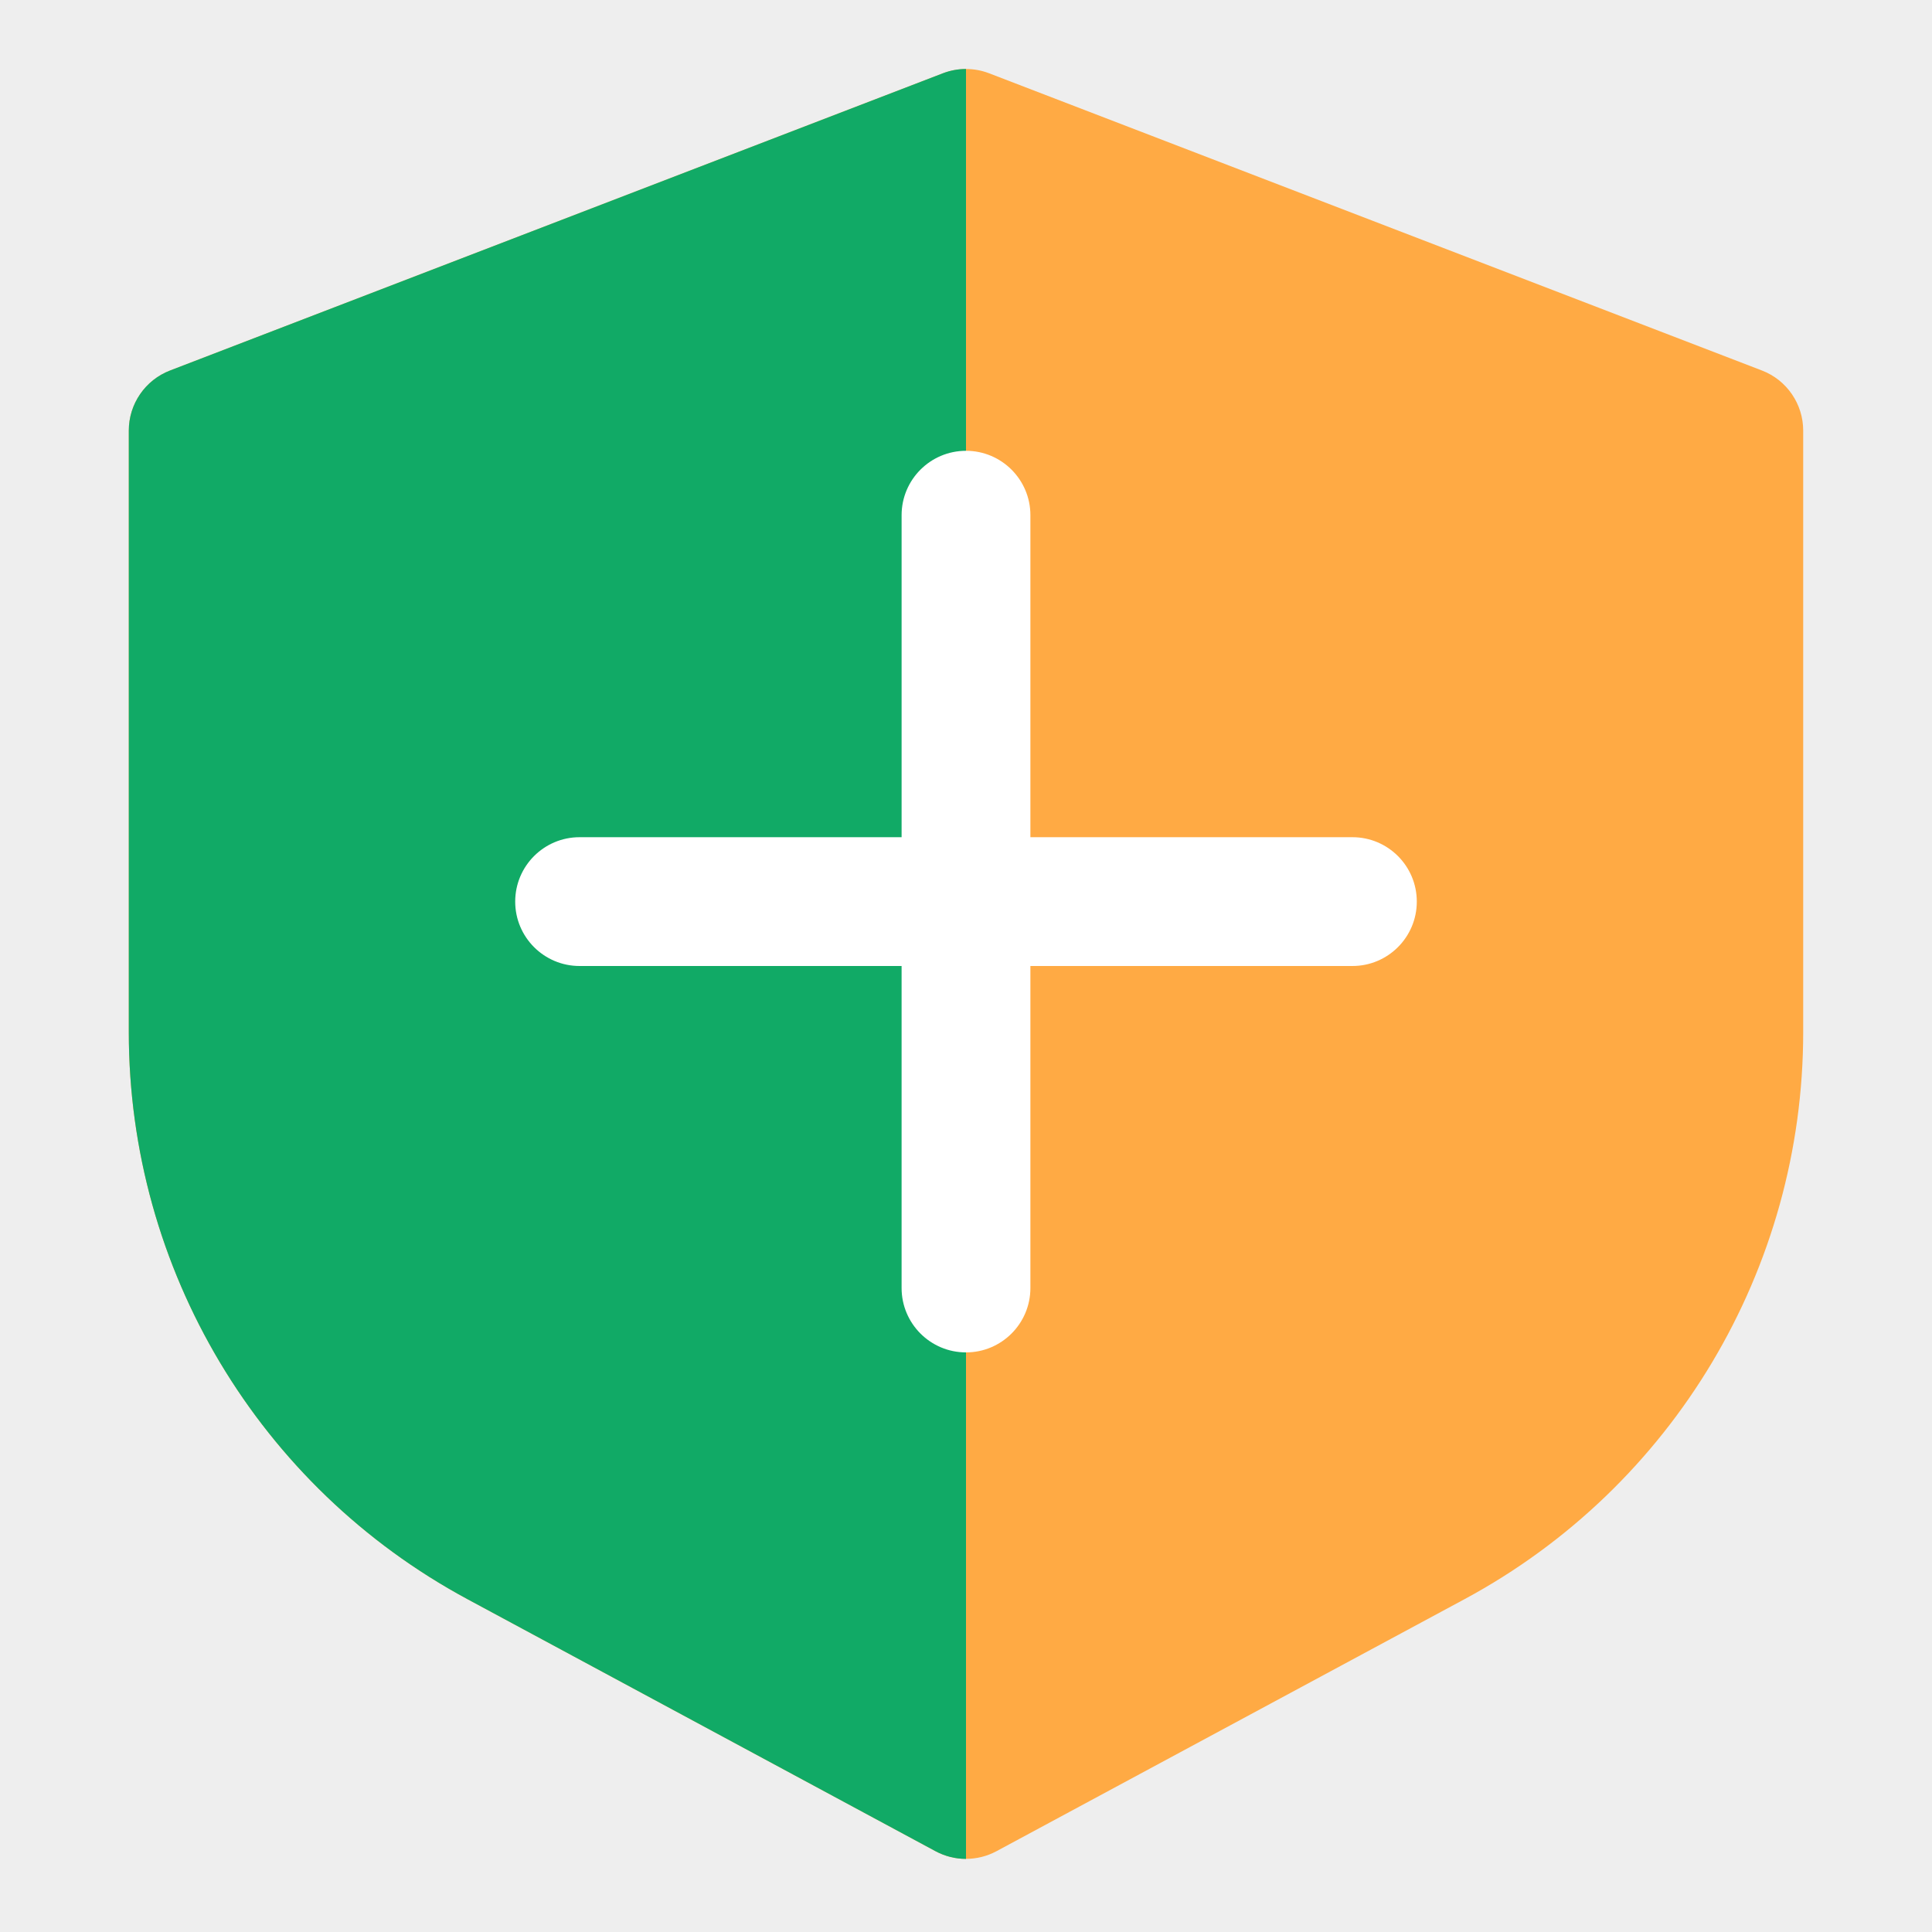
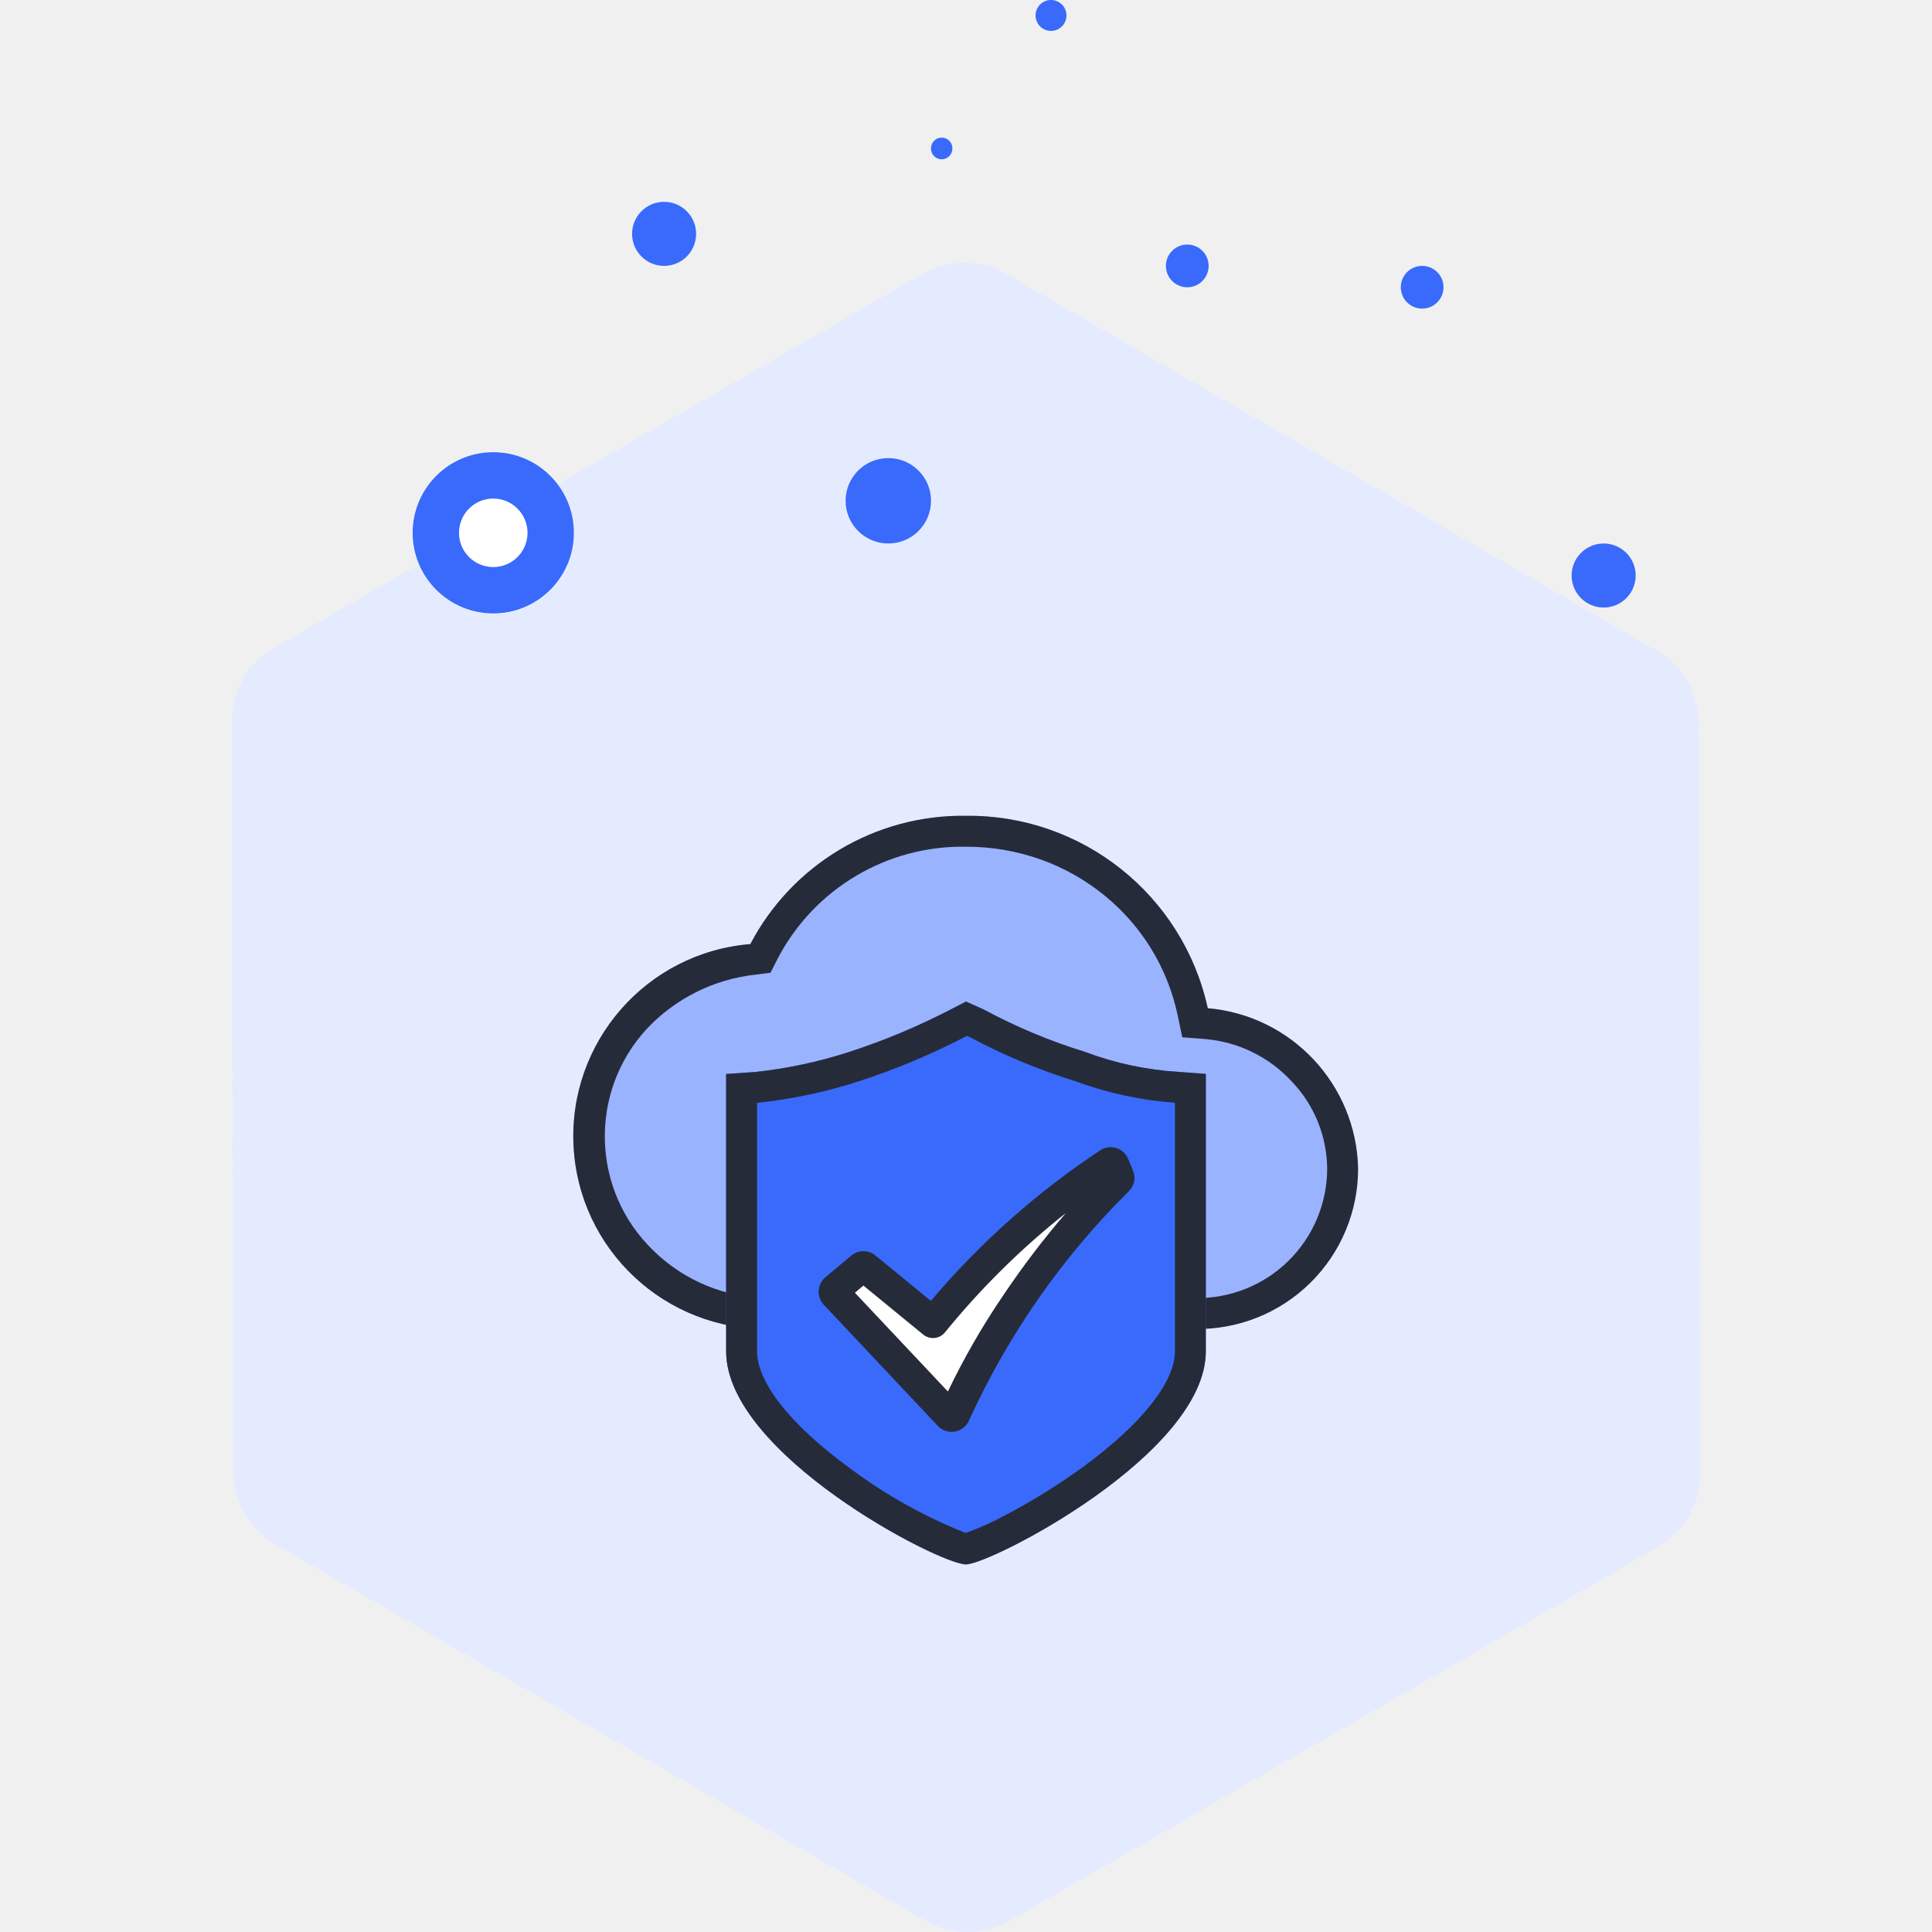
- <svg xmlns="http://www.w3.org/2000/svg" t="1768445060800" class="icon" viewBox="0 0 1024 1024" version="1.1" p-id="9751" width="200" height="200">
-   <path d="M0 0h1024v1024H0V0z" fill="#202425" opacity=".01" p-id="9752" />
-   <path d="M68.267 228.25a34.133 34.133 0 0 1 21.879-31.881l409.6-157.525a34.133 34.133 0 0 1 24.508 0l409.6 157.525a34.133 34.133 0 0 1 21.879 31.881v318.805a341.333 341.333 0 0 1-179.507 300.544l-248.047 133.564a34.133 34.133 0 0 1-32.358 0l-248.047-133.564A341.333 341.333 0 0 1 68.267 547.055v-318.805z" fill="#FFAA44" p-id="9753" />
-   <path d="M512 36.557a34.133 34.133 0 0 0-12.254 2.287l-409.6 157.525A34.133 34.133 0 0 0 68.267 228.25v318.805a341.333 341.333 0 0 0 179.507 300.544l248.047 133.564a34.133 34.133 0 0 0 16.179 4.096V36.523z" fill="#11AA66" p-id="9754" />
-   <path d="M512 238.933a34.133 34.133 0 0 1 34.133 34.133v170.667h170.667a34.133 34.133 0 1 1 0 68.267h-170.667v170.667a34.133 34.133 0 1 1-68.267 0v-170.667H307.2a34.133 34.133 0 1 1 0-68.267h170.667V273.067a34.133 34.133 0 0 1 34.133-34.133z" fill="#FFFFFF" p-id="9755" />
+ <svg xmlns="http://www.w3.org/2000/svg" t="1768448445156" class="icon" viewBox="0 0 1024 1024" version="1.1" p-id="6802" width="200" height="200">
+   <path d="M877.953 344.695a45.097 45.097 0 0 1 22.471 38.961l0.696 397.205a45.056 45.056 0 0 1-22.536 39.141l-343.318 198.001a44.827 44.827 0 0 1-44.868-0.041l-344.4-199.41a45.113 45.113 0 0 1-22.462-38.953l-0.655-397.181a45.122 45.122 0 0 1 22.536-39.15l343.318-197.992a44.827 44.827 0 0 1 44.818 0z" fill="#E5EBFF" p-id="6803" />
+   <path d="M218.702 282.403a42.738 42.738 0 1 0 85.475 0 42.738 42.738 0 1 0-85.475 0Z" fill="#FFFFFF" p-id="6804" />
+   <path d="M261.439 264.241a18.162 18.162 0 1 0 18.162 18.162 18.186 18.186 0 0 0-18.162-18.162m0-24.576a42.738 42.738 0 1 1-42.738 42.738 42.738 42.738 0 0 1 42.738-42.738z" fill="#396AFC" p-id="6805" />
+   <path d="M335.012 123.953a16.974 16.974 0 1 0 33.948 0 16.974 16.974 0 1 0-33.948 0Z" fill="#396AFC" p-id="6806" />
+   <path d="M617.955 140.935a11.321 11.321 0 1 0 22.643 0 11.321 11.321 0 1 0-22.643 0Z" fill="#396AFC" p-id="6807" />
+   <path d="M557.056 8.192m-8.192 0a8.192 8.192 0 1 0 16.384 0 8.192 8.192 0 1 0-16.384 0Z" fill="#396AFC" p-id="6808" />
+   <path d="M499.114 78.684m-5.661 0a5.661 5.661 0 1 0 11.321 0 5.661 5.661 0 1 0-11.321 0Z" fill="#396AFC" p-id="6809" />
+   <path d="M753.77 152.248m-11.321 0a11.321 11.321 0 1 0 22.643 0 11.321 11.321 0 1 0-22.643 0Z" fill="#396AFC" p-id="6810" />
+   <path d="M448.192 265.429a22.634 22.634 0 1 0 45.269 0 22.634 22.634 0 1 0-45.269 0Z" fill="#396AFC" p-id="6811" />
+   <path d="M832.995 305.037a16.974 16.974 0 1 0 33.948 0 16.974 16.974 0 1 0-33.948 0Z" fill="#396AFC" p-id="6812" />
+   <path d="M506.822 704.372h-23.552l-15.884-15.892a10.396 10.396 0 1 0-14.696 14.696l1.188 1.188h-45.793a102.171 102.171 0 0 1-10.387-203.981 126.976 126.976 0 0 1 114.303-67.994 129.778 129.778 0 0 1 128.147 101.982 87.187 87.187 0 0 1 79.667 84.976 84.984 84.984 0 0 1-86.606 85.025H536.207l30.818-30.818a10.396 10.396 0 0 0-14.696-14.696l-45.507 45.515z" fill="#9AB3FF" p-id="6813" />
+   <path d="M500.031 687.988l40.714-40.714a26.771 26.771 0 1 1 37.863 37.847l-2.843 2.867h57.442a68.698 68.698 0 0 0 70.222-68.633 67.633 67.633 0 0 0-19.104-46.506 70.402 70.402 0 0 0-45.466-22.118l-12.231-0.958-2.523-12.009a111.411 111.411 0 0 0-38.887-63.3 113.869 113.869 0 0 0-33.415-18.842 117.596 117.596 0 0 0-39.821-6.849 110.453 110.453 0 0 0-99.672 59.064l-3.94 7.733-8.61 1.09a93.069 93.069 0 0 0-56.918 28.615 84.066 84.066 0 0 0 3.334 117.424 87.867 87.867 0 0 0 61.907 25.289h26.345a26.788 26.788 0 0 1 44.54-11.084l11.084 11.084h9.978m6.783 16.384h-23.544l-15.884-15.892a10.396 10.396 0 1 0-14.696 14.696l1.188 1.188h-45.793a102.171 102.171 0 0 1-10.387-203.981 126.976 126.976 0 0 1 114.303-67.994 129.778 129.778 0 0 1 128.147 101.982 87.187 87.187 0 0 1 79.667 84.967 84.984 84.984 0 0 1-86.606 85.033H536.207l30.818-30.818a10.396 10.396 0 0 0-14.696-14.696z" fill="#262B3A" p-id="6814" />
+   <path d="M624.853 568.164l14.262 1.065v147.014c0 54.354-114.057 112.935-127.123 112.935-14.254 0-127.115-58.589-127.115-112.935V569.237l15.442-1.065a246.94 246.94 0 0 0 49.897-10.65 354.951 354.951 0 0 0 53.453-22.372l8.331-4.268 9.503 4.26a296.55 296.55 0 0 0 53.453 22.372 170.115 170.115 0 0 0 49.897 10.65z" fill="#396AFC" p-id="6815" />
+   <path d="M512.475 549.044l-1.155 0.59a372.736 372.736 0 0 1-55.943 23.429l-0.467 0.147a265.363 265.363 0 0 1-53.461 11.305h-0.188v131.719c0 16.474 17.719 38.904 48.628 61.538a267.452 267.452 0 0 0 61.948 34.742 152.494 152.494 0 0 0 21.864-9.896 333.209 333.209 0 0 0 40.19-25.002c31.048-22.659 48.849-45.056 48.849-61.391V584.491a194.97 194.97 0 0 1-52.937-11.469 320.11 320.11 0 0 1-55.706-23.282l-1.638-0.729m-0.475-18.17l9.503 4.26a296.55 296.55 0 0 0 53.453 22.372 170.115 170.115 0 0 0 49.897 10.65l14.262 1.065v147.014c0 54.354-114.057 112.935-127.123 112.935-14.254 0-127.115-58.589-127.115-112.935v-146.964l15.442-1.065a246.94 246.94 0 0 0 49.897-10.65 354.951 354.951 0 0 0 53.453-22.372z" fill="#262B3A" p-id="6816" />
+   <path d="M494.502 700.997l-35.725-29.27a1.884 1.884 0 0 0-2.384 0l-13.672 11.469a1.868 1.868 0 0 0-0.164 2.703l60.457 64.225a1.884 1.884 0 0 0 3.097-0.582 417.472 417.472 0 0 1 86.401-123.994 1.843 1.843 0 0 0 0.426-2.048l-2.556-6.152a1.851 1.851 0 0 0-2.744-0.819 413.696 413.696 0 0 0-93.135 84.468z" fill="#FFFFFF" p-id="6817" />
+   <path d="M504.357 758.907a10.084 10.084 0 0 1-7.307-3.154l-60.465-64.233a10.06 10.06 0 0 1 0.893-14.549l13.689-11.469a10.076 10.076 0 0 1 12.804-0.098l29.409 24.093a423.944 423.944 0 0 1 89.76-79.815 10.043 10.043 0 0 1 14.811 4.555l2.556 6.144a9.97 9.97 0 0 1-2.302 11.084 410.345 410.345 0 0 0-84.5 121.16l-0.041 0.098a10.06 10.06 0 0 1-9.306 6.185z m-51.241-73.728l49.283 52.355a388.989 388.989 0 0 1 29.303-50.921 460.718 460.718 0 0 1 33.268-43.729 414.859 414.859 0 0 0-64.086 63.25 8.192 8.192 0 0 1-11.575 1.204l-31.67-25.944z" fill="#262B3A" p-id="6818" />
</svg>
